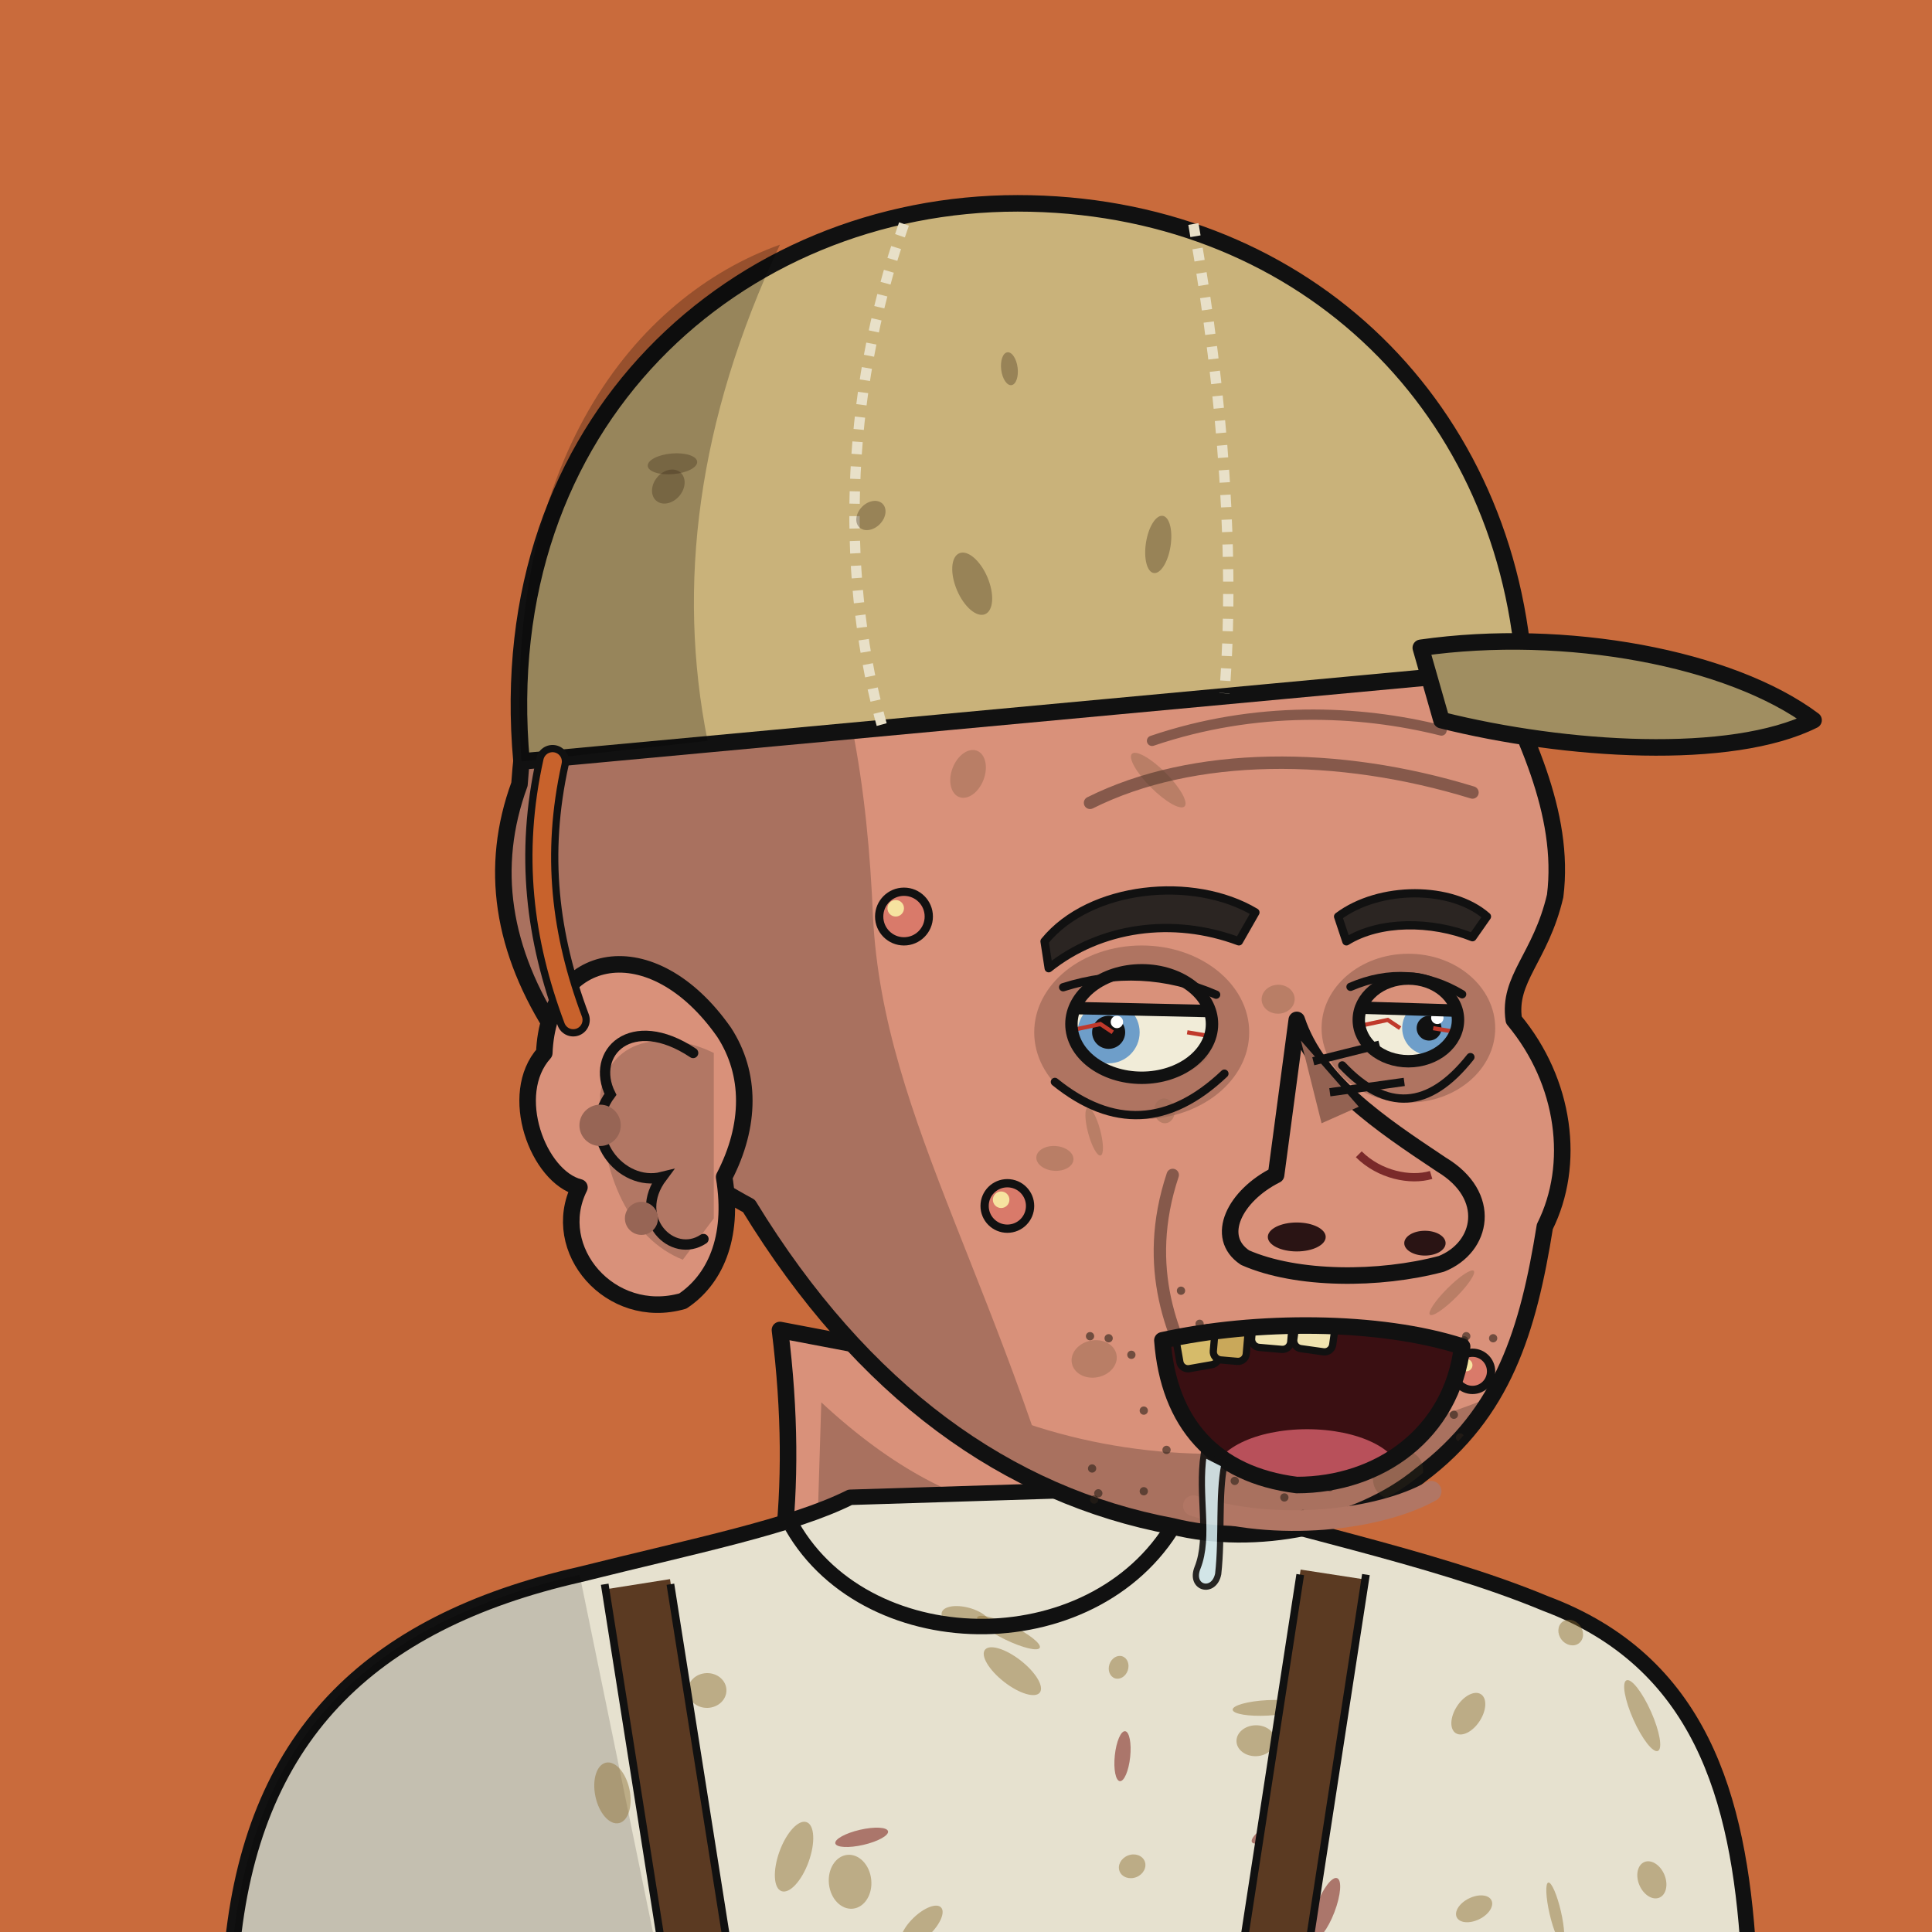
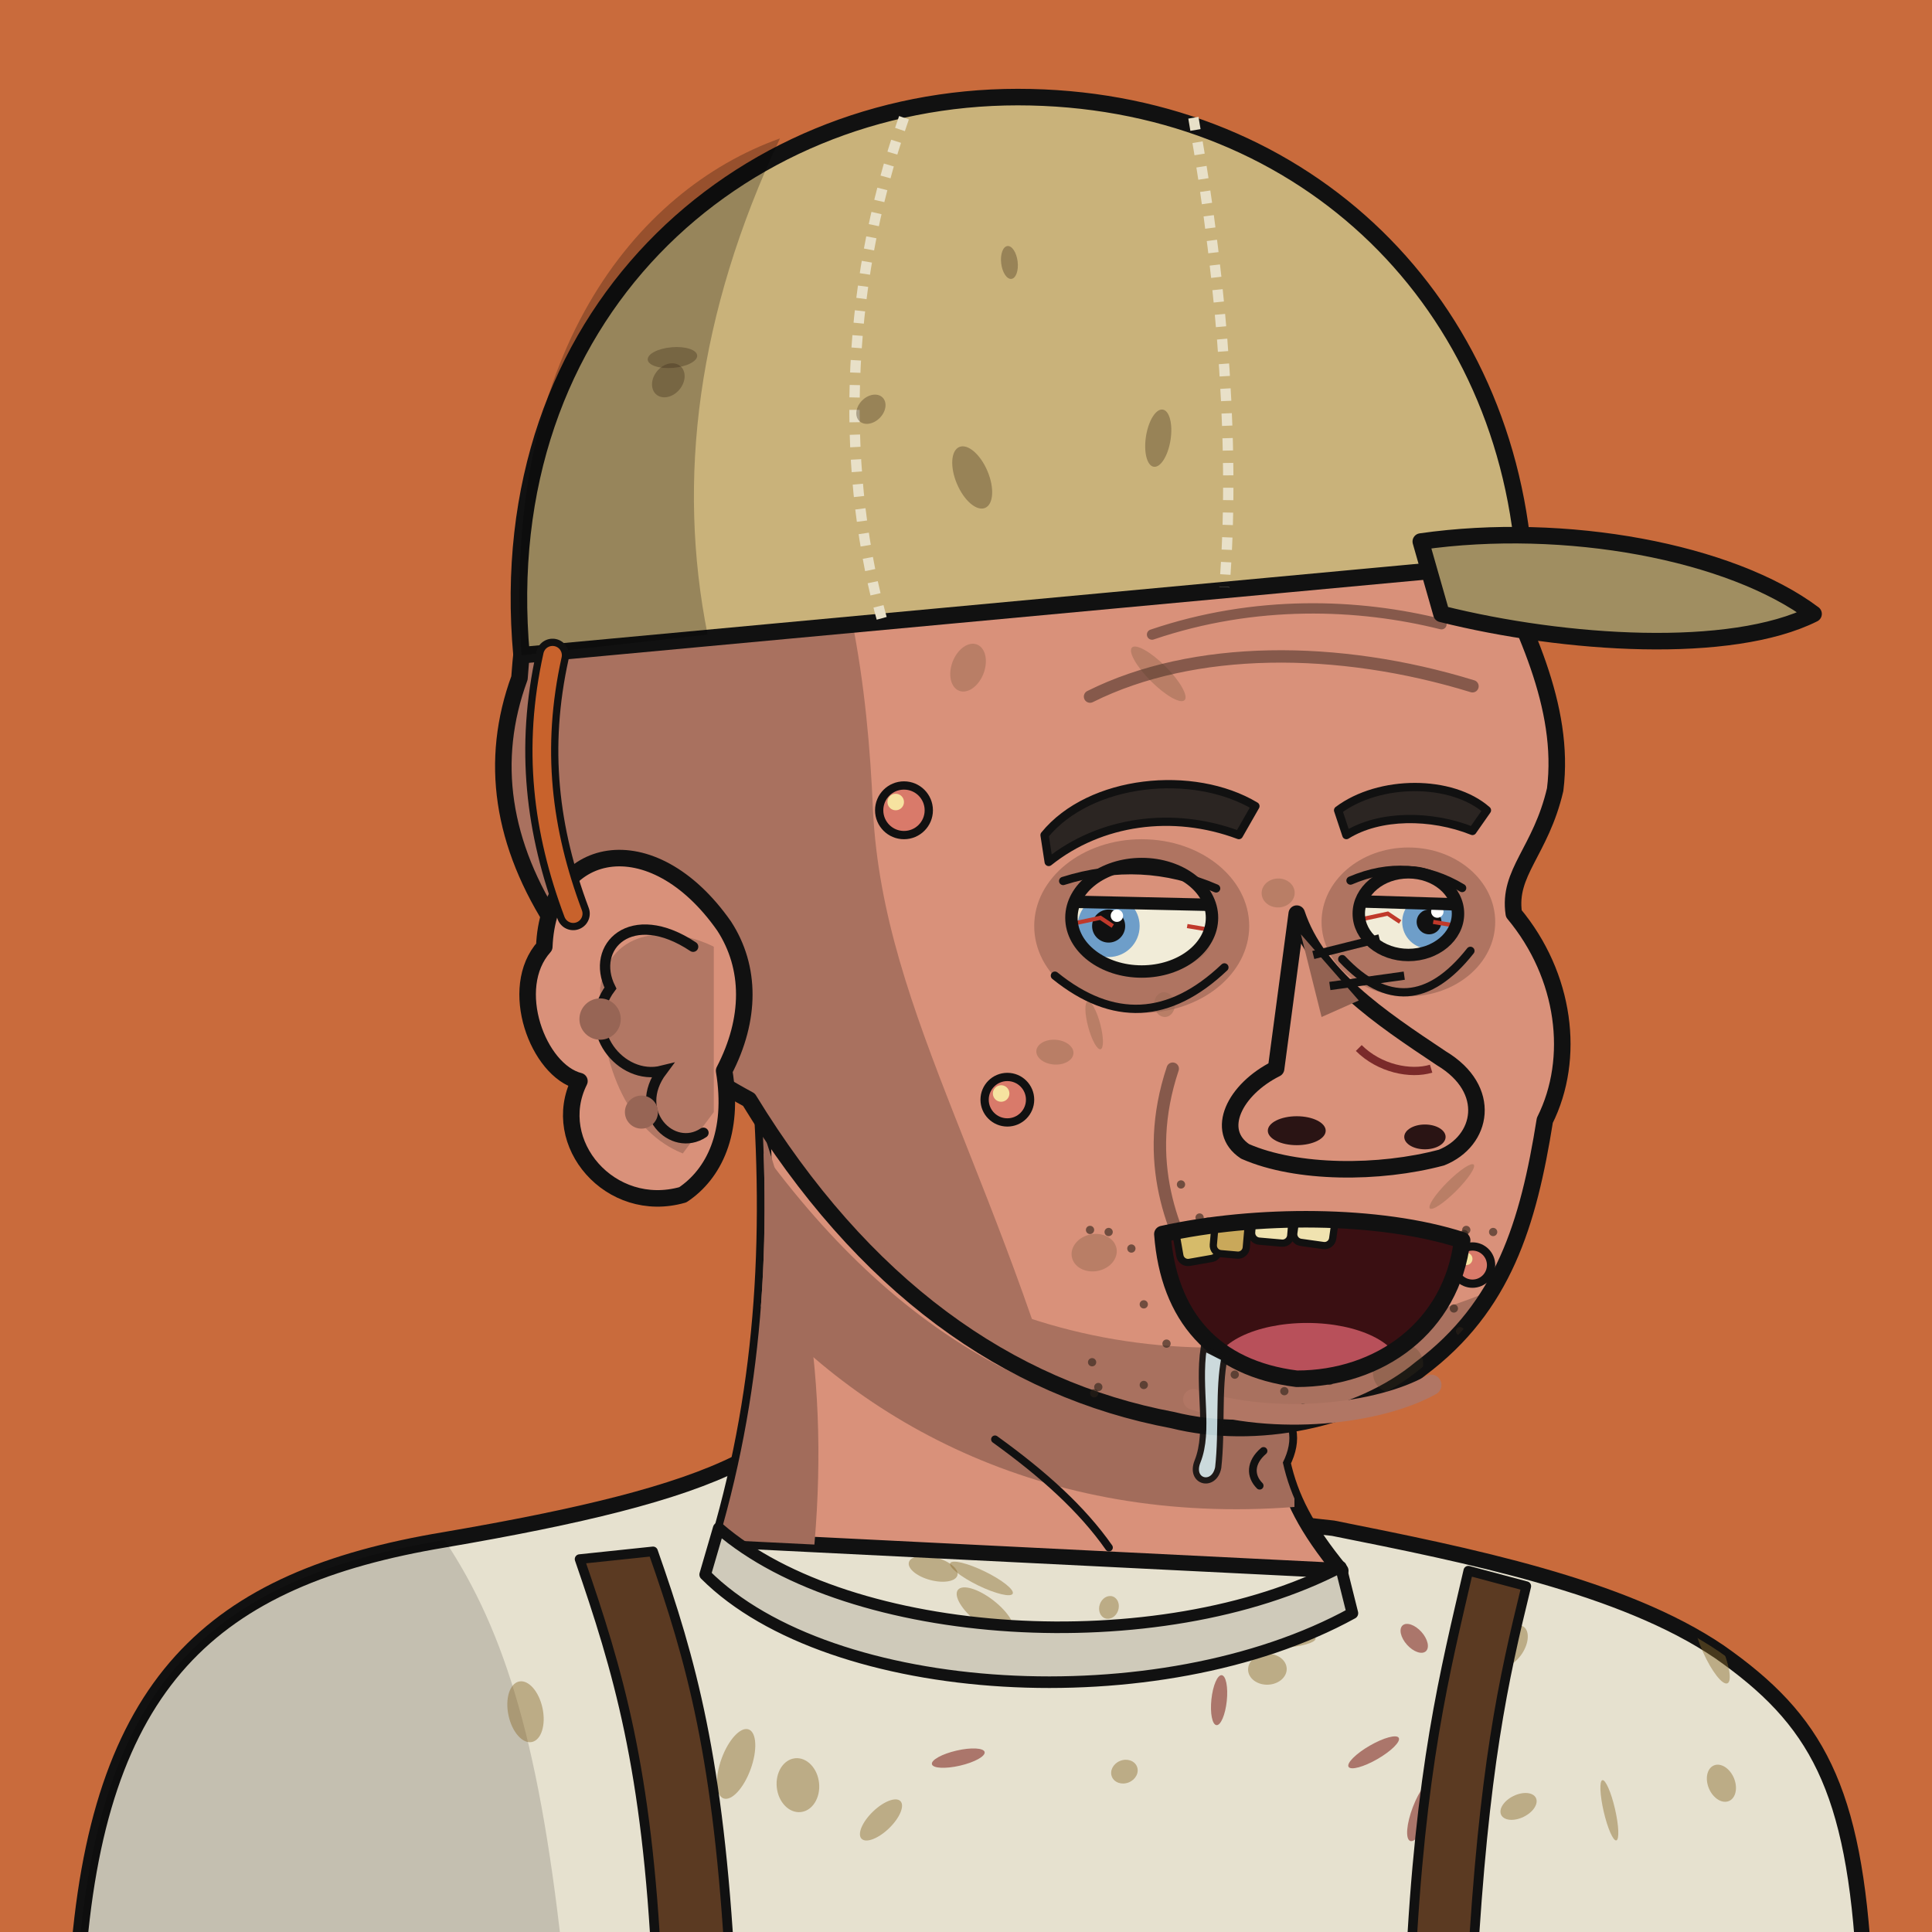
<svg xmlns="http://www.w3.org/2000/svg" viewBox="0 0 1000 1000" width="1000" height="1000">
  <rect width="1000" height="1000" fill="#c96b3c" />
-   <g transform="translate(-35 25) scale(1.07)">
-     <path d="M 410 620 C 420 700 410 760 390 815 L 625 815 C 610 760 610 720 620 660 Z" fill="#d9917a" stroke="#111111" stroke-width="8" stroke-linejoin="round" />
-     <path d="M 430 655 C 500 720 560 720 607 690 L 604 740 C 560 760 480 755 428 720 Z" fill="#a9715f" />
-     <path d="M 470 760 C 500 775 540 776 570 765" fill="none" stroke="#111111" stroke-width="4" stroke-linecap="round" />
-   </g>
-   <clipPath id="torso">
-     <path d="M 120 1010 C 130 900 190 840 300 815 C 360 800 410 790 440 775 L 600 770 C 660 790 740 805 800 830 C 880 860 900 930 905 1010 Z" />
-   </clipPath>
-   <path d="M 120 1010 C 130 900 190 840 300 815 C 360 800 410 790 440 775 L 600 770 C 660 790 740 805 800 830 C 880 860 900 930 905 1010 Z" fill="#e6e1cf" stroke="#111111" stroke-width="8" stroke-linejoin="round" />
-   <g clip-path="url(#torso)">
-     <path d="M 120 1010 C 130 900 190 840 300 815 L 340 1010 Z" fill="#000" opacity="0.15" />
-     <ellipse cx="440" cy="974" rx="14" ry="11" transform="rotate(84 440 974)" fill="#8a6a2c" opacity="0.45" />
-     <ellipse cx="366" cy="875" rx="10" ry="9" transform="rotate(178 366 875)" fill="#8a6a2c" opacity="0.45" />
-     <ellipse cx="411" cy="961" rx="19" ry="8" transform="rotate(110 411 961)" fill="#8a6a2c" opacity="0.45" />
-     <ellipse cx="579" cy="863" rx="6" ry="5" transform="rotate(109 579 863)" fill="#8a6a2c" opacity="0.45" />
-     <ellipse cx="805" cy="990" rx="16" ry="3" transform="rotate(77 805 990)" fill="#8a6a2c" opacity="0.45" />
-     <ellipse cx="763" cy="988" rx="6" ry="10" transform="rotate(64 763 988)" fill="#8a6a2c" opacity="0.45" />
-     <ellipse cx="813" cy="845" rx="7" ry="6" transform="rotate(52 813 845)" fill="#8a6a2c" opacity="0.45" />
-     <ellipse cx="500" cy="838" rx="13" ry="6" transform="rotate(15 500 838)" fill="#8a6a2c" opacity="0.45" />
-     <ellipse cx="586" cy="966" rx="7" ry="6" transform="rotate(158 586 966)" fill="#8a6a2c" opacity="0.45" />
-     <ellipse cx="850" cy="888" rx="20" ry="5" transform="rotate(66 850 888)" fill="#8a6a2c" opacity="0.45" />
-     <ellipse cx="317" cy="928" rx="16" ry="9" transform="rotate(78 317 928)" fill="#8a6a2c" opacity="0.45" />
-     <ellipse cx="855" cy="973" rx="7" ry="10" transform="rotate(157 855 973)" fill="#8a6a2c" opacity="0.45" />
-     <ellipse cx="522" cy="845" rx="18" ry="4" transform="rotate(26 522 845)" fill="#8a6a2c" opacity="0.45" />
-     <ellipse cx="524" cy="865" rx="18" ry="7" transform="rotate(38 524 865)" fill="#8a6a2c" opacity="0.45" />
-     <ellipse cx="650" cy="901" rx="8" ry="10" transform="rotate(88 650 901)" fill="#8a6a2c" opacity="0.45" />
-     <ellipse cx="656" cy="884" rx="18" ry="4" transform="rotate(177 656 884)" fill="#8a6a2c" opacity="0.45" />
-     <ellipse cx="760" cy="887" rx="12" ry="7" transform="rotate(123 760 887)" fill="#8a6a2c" opacity="0.45" />
-     <ellipse cx="477" cy="997" rx="14" ry="6" transform="rotate(136 477 997)" fill="#8a6a2c" opacity="0.45" />
-     <ellipse cx="682" cy="864" rx="5" ry="9" transform="rotate(138 682 864)" fill="#7a1f1a" opacity="0.55" />
-     <ellipse cx="661" cy="946" rx="15" ry="4" transform="rotate(150 661 946)" fill="#7a1f1a" opacity="0.55" />
-     <ellipse cx="686" cy="988" rx="17" ry="5" transform="rotate(111 686 988)" fill="#7a1f1a" opacity="0.55" />
-     <ellipse cx="446" cy="951" rx="14" ry="4" transform="rotate(167 446 951)" fill="#7a1f1a" opacity="0.55" />
-     <ellipse cx="581" cy="909" rx="13" ry="4" transform="rotate(96 581 909)" fill="#7a1f1a" opacity="0.55" />
-   </g>
-   <path d="M 410 790 C 450 860 570 860 610 785" fill="none" stroke="#111111" stroke-width="8" />
-   <path d="M 330 820 L 360 1010 M 690 815 L 660 1010" stroke="#5b3a22" stroke-width="34" />
-   <path d="M 330 820 L 360 1010 M 690 815 L 660 1010" stroke="#111111" stroke-width="4" fill="none" transform="translate(-17 0)" />
-   <path d="M 330 820 L 360 1010 M 690 815 L 660 1010" stroke="#111111" stroke-width="4" fill="none" transform="translate(17 0)" />
-   <g transform="translate(-35 25) scale(1.07)">
-     <clipPath id="headclip">
-       <path d="M 395 560 Q 334 527 302 477 Q 262 416 284 356 Q 288 295 319 250 Q 344 196 393 171 Q 440 125 500 128 Q 563 96 620 115 Q 682 119 719 172 Q 754 214 750 290 C 770 330 790 370 785 410 C 778 440 762 450 765 470 C 790 500 795 540 780 570 C 772 620 760 660 720 690 C 690 715 640 725 600 715 C 520 700 450 650 395 560 Z" />
+   <g transform="translate(0 -55)">
+     <g transform="translate(-35 25) scale(1.07)" />
+     <clipPath id="torso">
+       <path d="M 40 1075 C 50 925 110 872 230 852 C 300 840 350 828 382 812 L 690 846 C 760 860 840 876 890 910 C 940 945 960 980 965 1075 Z" />
    </clipPath>
-     <path d="M 395 560 Q 334 527 302 477 Q 262 416 284 356 Q 288 295 319 250 Q 344 196 393 171 Q 440 125 500 128 Q 563 96 620 115 Q 682 119 719 172 Q 754 214 750 290 C 770 330 790 370 785 410 C 778 440 762 450 765 470 C 790 500 795 540 780 570 C 772 620 760 660 720 690 C 690 715 640 725 600 715 C 520 700 450 650 395 560 Z" fill="#d9917a" />
-     <g clip-path="url(#headclip)">
-       <path d="M 250 100 C 420 160 450 300 455 420 C 460 520 520 600 560 760 L 250 760 Z" fill="#a9715f" />
-       <path d="M 420 600 C 520 690 640 700 760 650 L 760 760 L 400 760 Z" fill="#a9715f" />
-       <path d="M 560 190 C 640 200 700 250 715 300 C 660 270 600 245 545 240 Z" fill="#e2ac9b" opacity="0.8" />
-       <path d="M 603 212 A 38 28 0 0 0 679 212 A 42 36 0 0 1 603 212 Z" fill="#86594b" opacity="0.85" />
-       <path d="M 603 212 A 38 28 0 0 0 664 234" fill="none" stroke="#111111" stroke-width="4" stroke-linecap="round" opacity="0.8" />
-       <ellipse cx="651" cy="195" rx="13" ry="7" transform="rotate(-20 641 212)" fill="#e2ac9b" opacity="0.9" />
-       <path d="M 492 239 A 39 29 0 0 0 571 239 A 43 37 0 0 1 492 239 Z" fill="#86594b" opacity="0.85" />
-       <path d="M 492 239 A 39 29 0 0 0 555 263" fill="none" stroke="#111111" stroke-width="4" stroke-linecap="round" opacity="0.8" />
-       <ellipse cx="541" cy="222" rx="14" ry="7" transform="rotate(-20 531 239)" fill="#e2ac9b" opacity="0.9" />
-       <path d="M 544 284 A 41 30 0 0 0 625 284 A 45 39 0 0 1 544 284 Z" fill="#86594b" opacity="0.85" />
-       <path d="M 544 284 A 41 30 0 0 0 608 308" fill="none" stroke="#111111" stroke-width="4" stroke-linecap="round" opacity="0.8" />
-       <ellipse cx="594" cy="265" rx="14" ry="7" transform="rotate(-20 584 284)" fill="#e2ac9b" opacity="0.9" />
-       <path d="M 465 229 A 43 32 0 0 0 550 229 A 47 41 0 0 1 465 229 Z" fill="#86594b" opacity="0.85" />
-       <path d="M 465 229 A 43 32 0 0 0 533 255" fill="none" stroke="#111111" stroke-width="4" stroke-linecap="round" opacity="0.8" />
-       <ellipse cx="518" cy="210" rx="15" ry="8" transform="rotate(-20 507 229)" fill="#e2ac9b" opacity="0.9" />
-       <path d="M 387 221 A 49 37 0 0 0 485 221 A 54 47 0 0 1 387 221 Z" fill="#86594b" opacity="0.85" />
-       <path d="M 387 221 A 49 37 0 0 0 465 251" fill="none" stroke="#111111" stroke-width="4" stroke-linecap="round" opacity="0.8" />
-       <ellipse cx="448" cy="199" rx="17" ry="9" transform="rotate(-20 436 221)" fill="#e2ac9b" opacity="0.9" />
-       <path d="M 556 206 A 41 30 0 0 0 638 206 A 45 39 0 0 1 556 206 Z" fill="#86594b" opacity="0.85" />
-       <path d="M 556 206 A 41 30 0 0 0 621 231" fill="none" stroke="#111111" stroke-width="4" stroke-linecap="round" opacity="0.8" />
-       <ellipse cx="607" cy="188" rx="14" ry="7" transform="rotate(-20 597 206)" fill="#e2ac9b" opacity="0.9" />
-       <path d="M 560 365 C 610 340 680 340 745 360" fill="none" stroke="#86594b" stroke-width="6" stroke-linecap="round" />
-       <path d="M 590 335 C 640 318 690 320 730 330" fill="none" stroke="#86594b" stroke-width="5" stroke-linecap="round" />
-       <path d="M 600 545 C 585 590 600 625 615 650" fill="none" stroke="#86594b" stroke-width="6" stroke-linecap="round" />
+     <path d="M 40 1075 C 50 925 110 872 230 852 C 300 840 350 828 382 812 L 690 846 C 760 860 840 876 890 910 C 940 945 960 980 965 1075 Z" fill="#e6e1cf" stroke="#111111" stroke-width="8" stroke-linejoin="round" />
+     <g clip-path="url(#torso)">
+       <path d="M 40 1075 C 50 925 110 872 230 852 C 262 900 280 960 292 1075 Z" fill="#000" opacity="0.15" />
+       <ellipse cx="413" cy="979" rx="14" ry="11" transform="rotate(84 413 979)" fill="#8a6a2c" opacity="0.45" />
+       <ellipse cx="328" cy="897" rx="10" ry="9" transform="rotate(178 328 897)" fill="#8a6a2c" opacity="0.45" />
+       <ellipse cx="381" cy="968" rx="19" ry="8" transform="rotate(110 381 968)" fill="#8a6a2c" opacity="0.45" />
+       <ellipse cx="574" cy="887" rx="6" ry="5" transform="rotate(109 574 887)" fill="#8a6a2c" opacity="0.45" />
+       <ellipse cx="833" cy="992" rx="16" ry="3" transform="rotate(77 833 992)" fill="#8a6a2c" opacity="0.45" />
+       <ellipse cx="786" cy="990" rx="6" ry="10" transform="rotate(64 786 990)" fill="#8a6a2c" opacity="0.45" />
+       <ellipse cx="842" cy="873" rx="7" ry="6" transform="rotate(52 842 873)" fill="#8a6a2c" opacity="0.45" />
+       <ellipse cx="483" cy="867" rx="13" ry="6" transform="rotate(15 483 867)" fill="#8a6a2c" opacity="0.45" />
+       <ellipse cx="582" cy="972" rx="7" ry="6" transform="rotate(158 582 972)" fill="#8a6a2c" opacity="0.45" />
+       <ellipse cx="886" cy="908" rx="20" ry="5" transform="rotate(66 886 908)" fill="#8a6a2c" opacity="0.45" />
+       <ellipse cx="272" cy="941" rx="16" ry="9" transform="rotate(78 272 941)" fill="#8a6a2c" opacity="0.45" />
+       <ellipse cx="891" cy="978" rx="7" ry="10" transform="rotate(157 891 978)" fill="#8a6a2c" opacity="0.45" />
+       <ellipse cx="508" cy="872" rx="18" ry="4" transform="rotate(26 508 872)" fill="#8a6a2c" opacity="0.45" />
+       <ellipse cx="510" cy="889" rx="18" ry="7" transform="rotate(38 510 889)" fill="#8a6a2c" opacity="0.45" />
+       <ellipse cx="656" cy="919" rx="8" ry="10" transform="rotate(88 656 919)" fill="#8a6a2c" opacity="0.45" />
+       <ellipse cx="663" cy="904" rx="18" ry="4" transform="rotate(177 663 904)" fill="#8a6a2c" opacity="0.45" />
+       <ellipse cx="782" cy="907" rx="12" ry="7" transform="rotate(123 782 907)" fill="#8a6a2c" opacity="0.45" />
+       <ellipse cx="456" cy="997" rx="14" ry="6" transform="rotate(136 456 997)" fill="#8a6a2c" opacity="0.45" />
+       <ellipse cx="732" cy="903" rx="5" ry="9" transform="rotate(138 732 903)" fill="#7a1f1a" opacity="0.55" />
+       <ellipse cx="711" cy="962" rx="15" ry="4" transform="rotate(150 711 962)" fill="#7a1f1a" opacity="0.55" />
+       <ellipse cx="736" cy="992" rx="17" ry="5" transform="rotate(111 736 992)" fill="#7a1f1a" opacity="0.55" />
+       <ellipse cx="496" cy="965" rx="14" ry="4" transform="rotate(167 496 965)" fill="#7a1f1a" opacity="0.55" />
+       <ellipse cx="631" cy="935" rx="13" ry="4" transform="rotate(96 631 935)" fill="#7a1f1a" opacity="0.55" />
    </g>
-     <path d="M 395 560 Q 334 527 302 477 Q 262 416 284 356 Q 288 295 319 250 Q 344 196 393 171 Q 440 125 500 128 Q 563 96 620 115 Q 682 119 719 172 Q 754 214 750 290 C 770 330 790 370 785 410 C 778 440 762 450 765 470 C 790 500 795 540 780 570 C 772 620 760 660 720 690 C 690 715 640 725 600 715 C 520 700 450 650 395 560 Z" fill="none" stroke="#111111" stroke-width="8" stroke-linejoin="round" />
-     <g clip-path="url(#headclip)">
-       <ellipse cx="562" cy="524" rx="12" ry="3" transform="rotate(75 562 524)" fill="#4a3a22" opacity="0.22" />
-       <ellipse cx="596" cy="514" rx="6" ry="5" transform="rotate(84 596 514)" fill="#4a3a22" opacity="0.22" />
-       <ellipse cx="604" cy="490" rx="15" ry="6" transform="rotate(157 604 490)" fill="#4a3a22" opacity="0.22" />
-       <ellipse cx="542" cy="236" rx="18" ry="10" transform="rotate(81 542 236)" fill="#4a3a22" opacity="0.22" />
-       <ellipse cx="553" cy="290" rx="14" ry="9" transform="rotate(122 553 290)" fill="#4a3a22" opacity="0.22" />
-       <ellipse cx="425" cy="249" rx="6" ry="7" transform="rotate(116 425 249)" fill="#4a3a22" opacity="0.22" />
-       <ellipse cx="709" cy="690" rx="13" ry="11" transform="rotate(138 709 690)" fill="#4a3a22" opacity="0.22" />
-       <ellipse cx="526" cy="206" rx="14" ry="10" transform="rotate(67 526 206)" fill="#4a3a22" opacity="0.22" />
-       <ellipse cx="358" cy="668" rx="7" ry="7" transform="rotate(130 358 668)" fill="#4a3a22" opacity="0.22" />
-       <ellipse cx="355" cy="235" rx="11" ry="10" transform="rotate(162 355 235)" fill="#4a3a22" opacity="0.22" />
-       <ellipse cx="543" cy="537" rx="6" ry="9" transform="rotate(94 543 537)" fill="#4a3a22" opacity="0.22" />
-       <ellipse cx="735" cy="602" rx="15" ry="3" transform="rotate(135 735 602)" fill="#4a3a22" opacity="0.22" />
-       <ellipse cx="501" cy="351" rx="12" ry="8" transform="rotate(111 501 351)" fill="#4a3a22" opacity="0.22" />
-       <ellipse cx="593" cy="354" rx="18" ry="5" transform="rotate(45 593 354)" fill="#4a3a22" opacity="0.22" />
-       <ellipse cx="562" cy="634" rx="11" ry="9" transform="rotate(169 562 634)" fill="#4a3a22" opacity="0.22" />
-       <ellipse cx="651" cy="460" rx="8" ry="7" transform="rotate(178 651 460)" fill="#4a3a22" opacity="0.22" />
-       <circle cx="676" cy="696" r="2" fill="#2a2018" opacity="0.6" />
-       <circle cx="562" cy="702" r="2" fill="#2a2018" opacity="0.6" />
-       <circle cx="728" cy="698" r="2" fill="#2a2018" opacity="0.6" />
-       <circle cx="617" cy="619" r="2" fill="#2a2018" opacity="0.6" />
-       <circle cx="586" cy="698" r="2" fill="#2a2018" opacity="0.6" />
-       <circle cx="645" cy="663" r="2" fill="#2a2018" opacity="0.6" />
-       <circle cx="613" cy="617" r="2" fill="#2a2018" opacity="0.6" />
-       <circle cx="614" cy="641" r="2" fill="#2a2018" opacity="0.6" />
-       <circle cx="778" cy="655" r="2" fill="#2a2018" opacity="0.6" />
-       <circle cx="670" cy="662" r="2" fill="#2a2018" opacity="0.6" />
-       <circle cx="623" cy="666" r="2" fill="#2a2018" opacity="0.6" />
-       <circle cx="586" cy="659" r="2" fill="#2a2018" opacity="0.6" />
-       <circle cx="662" cy="666" r="2" fill="#2a2018" opacity="0.6" />
-       <circle cx="761" cy="676" r="2" fill="#2a2018" opacity="0.6" />
-       <circle cx="569" cy="624" r="2" fill="#2a2018" opacity="0.6" />
-       <circle cx="668" cy="695" r="2" fill="#2a2018" opacity="0.6" />
-       <circle cx="778" cy="701" r="2" fill="#2a2018" opacity="0.6" />
-       <circle cx="597" cy="678" r="2" fill="#2a2018" opacity="0.6" />
-       <circle cx="641" cy="631" r="2" fill="#2a2018" opacity="0.6" />
-       <circle cx="630" cy="646" r="2" fill="#2a2018" opacity="0.6" />
-       <circle cx="755" cy="624" r="2" fill="#2a2018" opacity="0.6" />
-       <circle cx="564" cy="699" r="2" fill="#2a2018" opacity="0.6" />
-       <circle cx="736" cy="648" r="2" fill="#2a2018" opacity="0.6" />
-       <circle cx="604" cy="601" r="2" fill="#2a2018" opacity="0.6" />
-       <circle cx="730" cy="637" r="2" fill="#2a2018" opacity="0.6" />
-       <circle cx="705" cy="671" r="2" fill="#2a2018" opacity="0.6" />
-       <circle cx="739" cy="672" r="2" fill="#2a2018" opacity="0.6" />
-       <circle cx="561" cy="687" r="2" fill="#2a2018" opacity="0.6" />
-       <circle cx="654" cy="701" r="2" fill="#2a2018" opacity="0.6" />
-       <circle cx="736" cy="661" r="2" fill="#2a2018" opacity="0.6" />
-       <circle cx="741" cy="625" r="2" fill="#2a2018" opacity="0.6" />
-       <circle cx="663" cy="709" r="2" fill="#2a2018" opacity="0.6" />
-       <circle cx="580" cy="632" r="2" fill="#2a2018" opacity="0.6" />
-       <circle cx="657" cy="617" r="2" fill="#2a2018" opacity="0.6" />
-       <circle cx="646" cy="659" r="2" fill="#2a2018" opacity="0.6" />
-       <circle cx="711" cy="624" r="2" fill="#2a2018" opacity="0.6" />
-       <circle cx="742" cy="623" r="2" fill="#2a2018" opacity="0.6" />
-       <circle cx="560" cy="623" r="2" fill="#2a2018" opacity="0.6" />
-       <circle cx="685" cy="657" r="2" fill="#2a2018" opacity="0.6" />
-       <circle cx="630" cy="693" r="2" fill="#2a2018" opacity="0.6" />
-       <circle cx="575" cy="300" r="14" fill="#d97a6a" stroke="#111" stroke-width="4" />
-       <circle cx="571" cy="296" r="5" fill="#f6e3a0" />
-       <circle cx="520" cy="560" r="11" fill="#d97a6a" stroke="#111" stroke-width="4" />
-       <circle cx="517" cy="557" r="4" fill="#f6e3a0" />
-       <circle cx="745" cy="640" r="9" fill="#d97a6a" stroke="#111" stroke-width="4" />
-       <circle cx="742" cy="637" r="3" fill="#f6e3a0" />
-       <circle cx="470" cy="420" r="12" fill="#d97a6a" stroke="#111" stroke-width="4" />
-       <circle cx="466" cy="416" r="4" fill="#f6e3a0" />
+     <path d="M 392 600 C 400 690 396 770 372 852 L 694 868 C 676 846 668 830 664 812 C 670 800 668 790 658 782 C 655 760 656 740 660 720 Z" fill="#d9917a" stroke="#111111" stroke-width="8" stroke-linejoin="round" />
+     <clipPath id="neckclip">
+       <path d="M 392 600 C 400 690 396 770 372 852 L 694 868 C 676 846 668 830 664 812 C 670 800 668 790 658 782 C 655 760 656 740 660 720 Z" />
+     </clipPath>
+     <g clip-path="url(#neckclip)">
+       <path d="M 380 630 C 450 735 540 800 670 795 L 670 835 C 540 845 440 790 380 715 Z" fill="#a26c5b" />
+       <path d="M 380 600 C 420 700 430 780 420 870 L 360 870 L 360 600 Z" fill="#a26c5b" />
    </g>
-     <g transform="translate(-22 6)">
-       <path d="M 405 470 C 370 420 320 430 318 480 C 300 500 315 540 335 545 C 320 575 350 610 385 600 C 400 590 410 570 405 540 C 418 515 418 490 405 470 Z" fill="#d9917a" stroke="#111111" stroke-width="8" stroke-linejoin="round" />
-       <path d="M 400 480 C 380 470 350 470 345 500 C 345 540 360 570 385 580 L 400 560 Z" fill="#976555" opacity="0.6" />
-       <path d="M 390 480 C 360 460 340 480 350 500 C 335 520 355 545 375 540 C 360 560 380 580 395 570" fill="none" stroke="#111111" stroke-width="5" stroke-linecap="round" />
-       <circle cx="345" cy="515" r="10" fill="#976555" />
-       <circle cx="365" cy="560" r="8" fill="#976555" />
+     <path d="M 515 800 C 540 818 560 836 574 856" fill="none" stroke="#111111" stroke-width="4" stroke-linecap="round" />
+     <path d="M 654 806 C 647 812 647 819 652 824" fill="none" stroke="#111111" stroke-width="4" stroke-linecap="round" />
+     <path d="M 372 846 C 440 905 600 915 694 866 L 700 890 C 600 945 430 935 365 870 Z" fill="#cfcaba" stroke="#111111" stroke-width="6" stroke-linejoin="round" />
+     <path d="M 300 862 C 320 920 335 970 340 1075 L 378 1075 C 372 965 358 915 338 858 Z" fill="#5b3a22" stroke="#111111" stroke-width="5" stroke-linejoin="round" />
+     <path d="M 760 868 C 748 920 735 970 730 1075 L 762 1075 C 768 970 778 925 790 876 Z" fill="#5b3a22" stroke="#111111" stroke-width="5" stroke-linejoin="round" />
+     <g transform="translate(-35 25) scale(1.07)">
+       <clipPath id="headclip">
+         <path d="M 395 560 Q 334 527 302 477 Q 262 416 284 356 Q 288 295 319 250 Q 344 196 393 171 Q 440 125 500 128 Q 563 96 620 115 Q 682 119 719 172 Q 754 214 750 290 C 770 330 790 370 785 410 C 778 440 762 450 765 470 C 790 500 795 540 780 570 C 772 620 760 660 720 690 C 690 715 640 725 600 715 C 520 700 450 650 395 560 Z" />
+       </clipPath>
+       <path d="M 395 560 Q 334 527 302 477 Q 262 416 284 356 Q 288 295 319 250 Q 344 196 393 171 Q 440 125 500 128 Q 563 96 620 115 Q 682 119 719 172 Q 754 214 750 290 C 770 330 790 370 785 410 C 778 440 762 450 765 470 C 790 500 795 540 780 570 C 772 620 760 660 720 690 C 690 715 640 725 600 715 C 520 700 450 650 395 560 Z" fill="#d9917a" />
+       <g clip-path="url(#headclip)">
+         <path d="M 250 100 C 420 160 450 300 455 420 C 460 520 520 600 560 760 L 250 760 Z" fill="#a9715f" />
+         <path d="M 420 600 C 520 690 640 700 760 650 L 760 760 L 400 760 Z" fill="#a9715f" />
+         <path d="M 560 190 C 640 200 700 250 715 300 C 660 270 600 245 545 240 Z" fill="#e2ac9b" opacity="0.8" />
+         <path d="M 603 212 A 38 28 0 0 0 679 212 A 42 36 0 0 1 603 212 Z" fill="#86594b" opacity="0.85" />
+         <path d="M 603 212 A 38 28 0 0 0 664 234" fill="none" stroke="#111111" stroke-width="4" stroke-linecap="round" opacity="0.8" />
+         <ellipse cx="651" cy="195" rx="13" ry="7" transform="rotate(-20 641 212)" fill="#e2ac9b" opacity="0.9" />
+         <path d="M 492 239 A 39 29 0 0 0 571 239 A 43 37 0 0 1 492 239 Z" fill="#86594b" opacity="0.85" />
+         <path d="M 492 239 A 39 29 0 0 0 555 263" fill="none" stroke="#111111" stroke-width="4" stroke-linecap="round" opacity="0.8" />
+         <ellipse cx="541" cy="222" rx="14" ry="7" transform="rotate(-20 531 239)" fill="#e2ac9b" opacity="0.9" />
+         <path d="M 544 284 A 41 30 0 0 0 625 284 A 45 39 0 0 1 544 284 Z" fill="#86594b" opacity="0.85" />
+         <path d="M 544 284 A 41 30 0 0 0 608 308" fill="none" stroke="#111111" stroke-width="4" stroke-linecap="round" opacity="0.8" />
+         <ellipse cx="594" cy="265" rx="14" ry="7" transform="rotate(-20 584 284)" fill="#e2ac9b" opacity="0.9" />
+         <path d="M 465 229 A 43 32 0 0 0 550 229 A 47 41 0 0 1 465 229 Z" fill="#86594b" opacity="0.85" />
+         <path d="M 465 229 A 43 32 0 0 0 533 255" fill="none" stroke="#111111" stroke-width="4" stroke-linecap="round" opacity="0.8" />
+         <ellipse cx="518" cy="210" rx="15" ry="8" transform="rotate(-20 507 229)" fill="#e2ac9b" opacity="0.9" />
+         <path d="M 387 221 A 49 37 0 0 0 485 221 A 54 47 0 0 1 387 221 Z" fill="#86594b" opacity="0.85" />
+         <path d="M 387 221 A 49 37 0 0 0 465 251" fill="none" stroke="#111111" stroke-width="4" stroke-linecap="round" opacity="0.8" />
+         <ellipse cx="448" cy="199" rx="17" ry="9" transform="rotate(-20 436 221)" fill="#e2ac9b" opacity="0.9" />
+         <path d="M 556 206 A 41 30 0 0 0 638 206 A 45 39 0 0 1 556 206 Z" fill="#86594b" opacity="0.85" />
+         <path d="M 556 206 A 41 30 0 0 0 621 231" fill="none" stroke="#111111" stroke-width="4" stroke-linecap="round" opacity="0.8" />
+         <ellipse cx="607" cy="188" rx="14" ry="7" transform="rotate(-20 597 206)" fill="#e2ac9b" opacity="0.9" />
+         <path d="M 560 365 C 610 340 680 340 745 360" fill="none" stroke="#86594b" stroke-width="6" stroke-linecap="round" />
+         <path d="M 590 335 C 640 318 690 320 730 330" fill="none" stroke="#86594b" stroke-width="5" stroke-linecap="round" />
+         <path d="M 600 545 C 585 590 600 625 615 650" fill="none" stroke="#86594b" stroke-width="6" stroke-linecap="round" />
+       </g>
+       <path d="M 395 560 Q 334 527 302 477 Q 262 416 284 356 Q 288 295 319 250 Q 344 196 393 171 Q 440 125 500 128 Q 563 96 620 115 Q 682 119 719 172 Q 754 214 750 290 C 770 330 790 370 785 410 C 778 440 762 450 765 470 C 790 500 795 540 780 570 C 772 620 760 660 720 690 C 690 715 640 725 600 715 C 520 700 450 650 395 560 Z" fill="none" stroke="#111111" stroke-width="8" stroke-linejoin="round" />
+       <g clip-path="url(#headclip)">
+         <ellipse cx="562" cy="524" rx="12" ry="3" transform="rotate(75 562 524)" fill="#4a3a22" opacity="0.22" />
+         <ellipse cx="596" cy="514" rx="6" ry="5" transform="rotate(84 596 514)" fill="#4a3a22" opacity="0.22" />
+         <ellipse cx="604" cy="490" rx="15" ry="6" transform="rotate(157 604 490)" fill="#4a3a22" opacity="0.22" />
+         <ellipse cx="542" cy="236" rx="18" ry="10" transform="rotate(81 542 236)" fill="#4a3a22" opacity="0.22" />
+         <ellipse cx="553" cy="290" rx="14" ry="9" transform="rotate(122 553 290)" fill="#4a3a22" opacity="0.22" />
+         <ellipse cx="425" cy="249" rx="6" ry="7" transform="rotate(116 425 249)" fill="#4a3a22" opacity="0.22" />
+         <ellipse cx="709" cy="690" rx="13" ry="11" transform="rotate(138 709 690)" fill="#4a3a22" opacity="0.22" />
+         <ellipse cx="526" cy="206" rx="14" ry="10" transform="rotate(67 526 206)" fill="#4a3a22" opacity="0.22" />
+         <ellipse cx="358" cy="668" rx="7" ry="7" transform="rotate(130 358 668)" fill="#4a3a22" opacity="0.22" />
+         <ellipse cx="355" cy="235" rx="11" ry="10" transform="rotate(162 355 235)" fill="#4a3a22" opacity="0.22" />
+         <ellipse cx="543" cy="537" rx="6" ry="9" transform="rotate(94 543 537)" fill="#4a3a22" opacity="0.22" />
+         <ellipse cx="735" cy="602" rx="15" ry="3" transform="rotate(135 735 602)" fill="#4a3a22" opacity="0.22" />
+         <ellipse cx="501" cy="351" rx="12" ry="8" transform="rotate(111 501 351)" fill="#4a3a22" opacity="0.22" />
+         <ellipse cx="593" cy="354" rx="18" ry="5" transform="rotate(45 593 354)" fill="#4a3a22" opacity="0.22" />
+         <ellipse cx="562" cy="634" rx="11" ry="9" transform="rotate(169 562 634)" fill="#4a3a22" opacity="0.22" />
+         <ellipse cx="651" cy="460" rx="8" ry="7" transform="rotate(178 651 460)" fill="#4a3a22" opacity="0.22" />
+         <circle cx="676" cy="696" r="2" fill="#2a2018" opacity="0.6" />
+         <circle cx="562" cy="702" r="2" fill="#2a2018" opacity="0.6" />
+         <circle cx="728" cy="698" r="2" fill="#2a2018" opacity="0.6" />
+         <circle cx="617" cy="619" r="2" fill="#2a2018" opacity="0.6" />
+         <circle cx="586" cy="698" r="2" fill="#2a2018" opacity="0.6" />
+         <circle cx="645" cy="663" r="2" fill="#2a2018" opacity="0.6" />
+         <circle cx="613" cy="617" r="2" fill="#2a2018" opacity="0.6" />
+         <circle cx="614" cy="641" r="2" fill="#2a2018" opacity="0.6" />
+         <circle cx="778" cy="655" r="2" fill="#2a2018" opacity="0.6" />
+         <circle cx="670" cy="662" r="2" fill="#2a2018" opacity="0.6" />
+         <circle cx="623" cy="666" r="2" fill="#2a2018" opacity="0.6" />
+         <circle cx="586" cy="659" r="2" fill="#2a2018" opacity="0.6" />
+         <circle cx="662" cy="666" r="2" fill="#2a2018" opacity="0.6" />
+         <circle cx="761" cy="676" r="2" fill="#2a2018" opacity="0.6" />
+         <circle cx="569" cy="624" r="2" fill="#2a2018" opacity="0.6" />
+         <circle cx="668" cy="695" r="2" fill="#2a2018" opacity="0.6" />
+         <circle cx="778" cy="701" r="2" fill="#2a2018" opacity="0.6" />
+         <circle cx="597" cy="678" r="2" fill="#2a2018" opacity="0.6" />
+         <circle cx="641" cy="631" r="2" fill="#2a2018" opacity="0.6" />
+         <circle cx="630" cy="646" r="2" fill="#2a2018" opacity="0.6" />
+         <circle cx="755" cy="624" r="2" fill="#2a2018" opacity="0.6" />
+         <circle cx="564" cy="699" r="2" fill="#2a2018" opacity="0.6" />
+         <circle cx="736" cy="648" r="2" fill="#2a2018" opacity="0.6" />
+         <circle cx="604" cy="601" r="2" fill="#2a2018" opacity="0.6" />
+         <circle cx="730" cy="637" r="2" fill="#2a2018" opacity="0.6" />
+         <circle cx="705" cy="671" r="2" fill="#2a2018" opacity="0.6" />
+         <circle cx="739" cy="672" r="2" fill="#2a2018" opacity="0.6" />
+         <circle cx="561" cy="687" r="2" fill="#2a2018" opacity="0.6" />
+         <circle cx="654" cy="701" r="2" fill="#2a2018" opacity="0.6" />
+         <circle cx="736" cy="661" r="2" fill="#2a2018" opacity="0.6" />
+         <circle cx="741" cy="625" r="2" fill="#2a2018" opacity="0.6" />
+         <circle cx="663" cy="709" r="2" fill="#2a2018" opacity="0.6" />
+         <circle cx="580" cy="632" r="2" fill="#2a2018" opacity="0.6" />
+         <circle cx="657" cy="617" r="2" fill="#2a2018" opacity="0.6" />
+         <circle cx="646" cy="659" r="2" fill="#2a2018" opacity="0.6" />
+         <circle cx="711" cy="624" r="2" fill="#2a2018" opacity="0.6" />
+         <circle cx="742" cy="623" r="2" fill="#2a2018" opacity="0.6" />
+         <circle cx="560" cy="623" r="2" fill="#2a2018" opacity="0.6" />
+         <circle cx="685" cy="657" r="2" fill="#2a2018" opacity="0.6" />
+         <circle cx="630" cy="693" r="2" fill="#2a2018" opacity="0.6" />
+         <circle cx="575" cy="300" r="14" fill="#d97a6a" stroke="#111" stroke-width="4" />
+         <circle cx="571" cy="296" r="5" fill="#f6e3a0" />
+         <circle cx="520" cy="560" r="11" fill="#d97a6a" stroke="#111" stroke-width="4" />
+         <circle cx="517" cy="557" r="4" fill="#f6e3a0" />
+         <circle cx="745" cy="640" r="9" fill="#d97a6a" stroke="#111" stroke-width="4" />
+         <circle cx="742" cy="637" r="3" fill="#f6e3a0" />
+         <circle cx="470" cy="420" r="12" fill="#d97a6a" stroke="#111" stroke-width="4" />
+         <circle cx="466" cy="416" r="4" fill="#f6e3a0" />
+       </g>
+       <g transform="translate(-22 6)">
+         <path d="M 405 470 C 370 420 320 430 318 480 C 300 500 315 540 335 545 C 320 575 350 610 385 600 C 400 590 410 570 405 540 C 418 515 418 490 405 470 Z" fill="#d9917a" stroke="#111111" stroke-width="8" stroke-linejoin="round" />
+         <path d="M 400 480 C 380 470 350 470 345 500 C 345 540 360 570 385 580 L 400 560 Z" fill="#976555" opacity="0.6" />
+         <path d="M 390 480 C 360 460 340 480 350 500 C 335 520 355 545 375 540 C 360 560 380 580 395 570" fill="none" stroke="#111111" stroke-width="5" stroke-linecap="round" />
+         <circle cx="345" cy="515" r="10" fill="#976555" />
+         <circle cx="365" cy="560" r="8" fill="#976555" />
+       </g>
+       <ellipse cx="585" cy="476" rx="52" ry="42" fill="#9c6857" opacity="0.7" />
+       <path d="M 543 500 Q 585 534 625 496" fill="none" stroke="#111111" stroke-width="4" stroke-linecap="round" />
+       <clipPath id="e585472">
+         <ellipse cx="585" cy="472" rx="34" ry="26" />
+       </clipPath>
+       <ellipse cx="585" cy="472" rx="34" ry="26" fill="#f1ecd8" />
+       <g clip-path="url(#e585472)">
+         <circle cx="569" cy="476" r="15" fill="#6e9ec9" />
+         <circle cx="569" cy="476" r="8" fill="#111" />
+         <circle cx="573" cy="471" r="3" fill="#fff" />
+         <path d="M 551 475 l 14 -3 l 6 4 M 619 478 l -12 -2" stroke="#c0392b" stroke-width="2" fill="none" />
+         <rect x="549" y="444" width="72" height="20.2" fill="#d9917a" />
+         <path d="M 549 464.2 L 621 465.8" stroke="#111111" stroke-width="6" />
+       </g>
+       <ellipse cx="585" cy="472" rx="34" ry="26" fill="none" stroke="#111111" stroke-width="6" />
+       <path d="M 547 454.2 Q 585 442.2 621 457.8" fill="none" stroke="#111111" stroke-width="4" stroke-linecap="round" />
+       <ellipse cx="714" cy="474" rx="42" ry="36" fill="#9c6857" opacity="0.7" />
+       <path d="M 682 492 Q 714 526 744 488" fill="none" stroke="#111111" stroke-width="4" stroke-linecap="round" />
+       <clipPath id="e714470">
+         <ellipse cx="714" cy="470" rx="24" ry="20" />
+       </clipPath>
+       <ellipse cx="714" cy="470" rx="24" ry="20" fill="#f1ecd8" />
+       <g clip-path="url(#e714470)">
+         <circle cx="724" cy="474" r="13" fill="#6e9ec9" />
+         <circle cx="724" cy="474" r="6" fill="#111" />
+         <circle cx="728" cy="469" r="3" fill="#fff" />
+         <path d="M 690 473 l 14 -3 l 6 4 M 738 476 l -12 -2" stroke="#c0392b" stroke-width="2" fill="none" />
+         <rect x="688" y="448" width="52" height="16.0" fill="#d9917a" />
+         <path d="M 688 464.0 L 740 465.6" stroke="#111111" stroke-width="6" />
+       </g>
+       <ellipse cx="714" cy="470" rx="24" ry="20" fill="none" stroke="#111111" stroke-width="6" />
+       <path d="M 686 454.0 Q 714 442.0 740 457.6" fill="none" stroke="#111111" stroke-width="4" stroke-linecap="round" />
+       <path d="M 538 432 C 560 405 610 400 640 418 L 632 432 C 600 420 565 425 540 445 Z" fill="#2b2522" stroke="#111111" stroke-width="4" stroke-linejoin="round" />
+       <path d="M 680 420 C 700 405 735 405 752 420 L 745 430 C 725 422 700 422 684 432 Z" fill="#2b2522" stroke="#111111" stroke-width="4" stroke-linejoin="round" />
+       <path d="M 660 470 C 670 500 700 520 730 540 C 755 555 750 580 730 588 C 700 596 660 596 635 585 C 620 575 630 555 650 545 Z" fill="#d9917a" stroke="#111111" stroke-width="8" stroke-linejoin="round" />
+       <path d="M 662 480 L 690 512 L 672 520 Z" fill="#936252" />
+       <path d="M 668 490 L 700 482 M 676 505 L 712 500" stroke="#111111" stroke-width="4" />
+       <ellipse cx="660" cy="575" rx="14" ry="7" fill="#2a1414" />
+       <ellipse cx="722" cy="578" rx="10" ry="6" fill="#2a1414" />
+       <path d="M 690 535 C 700 545 715 548 725 545" fill="none" stroke="#7a2a2a" stroke-width="4" />
+       <clipPath id="mclip">
+         <path d="M 595 625 C 640 615 700 615 740 628 C 735 670 700 695 660 695 C 620 690 598 665 595 625 Z" />
+       </clipPath>
+       <path d="M 595 625 C 640 615 700 615 740 628 C 735 670 700 695 660 695 C 620 690 598 665 595 625 Z" fill="#3a0f12" />
+       <g clip-path="url(#mclip)">
+         <rect x="600" y="615" width="19" height="23" rx="4" fill="#d6bb6a" stroke="#111" stroke-width="3.5" transform="rotate(-10 610 615)" />
+         <rect x="621" y="615" width="16" height="20" rx="4" fill="#c9a85a" stroke="#111" stroke-width="3.5" transform="rotate(5 630 615)" />
+         <rect x="639" y="615" width="19" height="14" rx="4" fill="#f0e3b0" stroke="#111" stroke-width="3.5" transform="rotate(5 649 615)" />
+         <rect x="660" y="615" width="19" height="15" rx="4" fill="#f0e3b0" stroke="#111" stroke-width="3.5" transform="rotate(8 670 615)" />
+         <ellipse cx="665" cy="690" rx="45" ry="22" fill="#b8505a" />
+       </g>
+       <path d="M 595 625 C 640 615 700 615 740 628 C 735 670 700 695 660 695 C 620 690 598 665 595 625 Z" fill="none" stroke="#111" stroke-width="8" stroke-linejoin="round" />
+       <path d="M 610 705 C 650 718 700 712 725 698" fill="none" stroke="#b17664" stroke-width="10" stroke-linecap="round" />
+       <path d="M 615 680 C 612 700 618 720 612 735 C 608 745 620 748 622 738 C 624 720 622 700 625 685 Z" fill="#cfe6ea" stroke="#111" stroke-width="3" opacity="0.9" />
+       <path d="M 285 345 C 270 180 390 75 525 75 C 660 75 760 170 770 300 L 285 345 Z" fill="#c9b27a" stroke="#111111" stroke-width="8" stroke-linejoin="round" />
+       <path d="M 285 345 C 275 200 340 120 410 95 C 370 180 360 260 375 335 Z" fill="#000" opacity="0.25" />
+       <path d="M 470 85 C 440 170 440 260 460 330 M 610 85 C 625 170 630 250 625 312" fill="none" stroke="#e8e0c8" stroke-width="5" stroke-dasharray="6 6" />
+       <path d="M 720 290 C 790 280 870 295 910 325 C 870 345 790 340 730 325 Z" fill="#a08e61" stroke="#111111" stroke-width="8" stroke-linejoin="round" />
+       <ellipse cx="358" cy="201" rx="12" ry="5" transform="rotate(175 358 201)" fill="#3b2a18" opacity="0.35" />
+       <ellipse cx="521" cy="155" rx="8" ry="4" transform="rotate(83 521 155)" fill="#3b2a18" opacity="0.35" />
+       <ellipse cx="503" cy="259" rx="16" ry="8" transform="rotate(67 503 259)" fill="#3b2a18" opacity="0.35" />
+       <ellipse cx="593" cy="240" rx="14" ry="6" transform="rotate(99 593 240)" fill="#3b2a18" opacity="0.35" />
+       <ellipse cx="356" cy="212" rx="9" ry="7" transform="rotate(130 356 212)" fill="#3b2a18" opacity="0.35" />
+       <ellipse cx="454" cy="226" rx="6" ry="8" transform="rotate(45 454 226)" fill="#3b2a18" opacity="0.35" />
+       <path d="M 300 345 C 290 390 295 430 310 470" fill="none" stroke="#111111" stroke-width="16" stroke-linecap="round" />
+       <path d="M 300 345 C 290 390 295 430 310 470" fill="none" stroke="#c8622c" stroke-width="9" stroke-linecap="round" />
    </g>
-     <ellipse cx="585" cy="476" rx="52" ry="42" fill="#9c6857" opacity="0.7" />
-     <path d="M 543 500 Q 585 534 625 496" fill="none" stroke="#111111" stroke-width="4" stroke-linecap="round" />
-     <clipPath id="e585472">
-       <ellipse cx="585" cy="472" rx="34" ry="26" />
-     </clipPath>
-     <ellipse cx="585" cy="472" rx="34" ry="26" fill="#f1ecd8" />
-     <g clip-path="url(#e585472)">
-       <circle cx="569" cy="476" r="15" fill="#6e9ec9" />
-       <circle cx="569" cy="476" r="8" fill="#111" />
-       <circle cx="573" cy="471" r="3" fill="#fff" />
-       <path d="M 551 475 l 14 -3 l 6 4 M 619 478 l -12 -2" stroke="#c0392b" stroke-width="2" fill="none" />
-       <rect x="549" y="444" width="72" height="20.2" fill="#d9917a" />
-       <path d="M 549 464.2 L 621 465.8" stroke="#111111" stroke-width="6" />
-     </g>
-     <ellipse cx="585" cy="472" rx="34" ry="26" fill="none" stroke="#111111" stroke-width="6" />
-     <path d="M 547 454.2 Q 585 442.2 621 457.8" fill="none" stroke="#111111" stroke-width="4" stroke-linecap="round" />
-     <ellipse cx="714" cy="474" rx="42" ry="36" fill="#9c6857" opacity="0.7" />
-     <path d="M 682 492 Q 714 526 744 488" fill="none" stroke="#111111" stroke-width="4" stroke-linecap="round" />
-     <clipPath id="e714470">
-       <ellipse cx="714" cy="470" rx="24" ry="20" />
-     </clipPath>
-     <ellipse cx="714" cy="470" rx="24" ry="20" fill="#f1ecd8" />
-     <g clip-path="url(#e714470)">
-       <circle cx="724" cy="474" r="13" fill="#6e9ec9" />
-       <circle cx="724" cy="474" r="6" fill="#111" />
-       <circle cx="728" cy="469" r="3" fill="#fff" />
-       <path d="M 690 473 l 14 -3 l 6 4 M 738 476 l -12 -2" stroke="#c0392b" stroke-width="2" fill="none" />
-       <rect x="688" y="448" width="52" height="16.0" fill="#d9917a" />
-       <path d="M 688 464.0 L 740 465.6" stroke="#111111" stroke-width="6" />
-     </g>
-     <ellipse cx="714" cy="470" rx="24" ry="20" fill="none" stroke="#111111" stroke-width="6" />
-     <path d="M 686 454.0 Q 714 442.0 740 457.6" fill="none" stroke="#111111" stroke-width="4" stroke-linecap="round" />
-     <path d="M 538 432 C 560 405 610 400 640 418 L 632 432 C 600 420 565 425 540 445 Z" fill="#2b2522" stroke="#111111" stroke-width="4" stroke-linejoin="round" />
-     <path d="M 680 420 C 700 405 735 405 752 420 L 745 430 C 725 422 700 422 684 432 Z" fill="#2b2522" stroke="#111111" stroke-width="4" stroke-linejoin="round" />
-     <path d="M 660 470 C 670 500 700 520 730 540 C 755 555 750 580 730 588 C 700 596 660 596 635 585 C 620 575 630 555 650 545 Z" fill="#d9917a" stroke="#111111" stroke-width="8" stroke-linejoin="round" />
-     <path d="M 662 480 L 690 512 L 672 520 Z" fill="#936252" />
-     <path d="M 668 490 L 700 482 M 676 505 L 712 500" stroke="#111111" stroke-width="4" />
-     <ellipse cx="660" cy="575" rx="14" ry="7" fill="#2a1414" />
-     <ellipse cx="722" cy="578" rx="10" ry="6" fill="#2a1414" />
-     <path d="M 690 535 C 700 545 715 548 725 545" fill="none" stroke="#7a2a2a" stroke-width="4" />
-     <clipPath id="mclip">
-       <path d="M 595 625 C 640 615 700 615 740 628 C 735 670 700 695 660 695 C 620 690 598 665 595 625 Z" />
-     </clipPath>
-     <path d="M 595 625 C 640 615 700 615 740 628 C 735 670 700 695 660 695 C 620 690 598 665 595 625 Z" fill="#3a0f12" />
-     <g clip-path="url(#mclip)">
-       <rect x="600" y="615" width="19" height="23" rx="4" fill="#d6bb6a" stroke="#111" stroke-width="3.5" transform="rotate(-10 610 615)" />
-       <rect x="621" y="615" width="16" height="20" rx="4" fill="#c9a85a" stroke="#111" stroke-width="3.5" transform="rotate(5 630 615)" />
-       <rect x="639" y="615" width="19" height="14" rx="4" fill="#f0e3b0" stroke="#111" stroke-width="3.5" transform="rotate(5 649 615)" />
-       <rect x="660" y="615" width="19" height="15" rx="4" fill="#f0e3b0" stroke="#111" stroke-width="3.5" transform="rotate(8 670 615)" />
-       <ellipse cx="665" cy="690" rx="45" ry="22" fill="#b8505a" />
-     </g>
-     <path d="M 595 625 C 640 615 700 615 740 628 C 735 670 700 695 660 695 C 620 690 598 665 595 625 Z" fill="none" stroke="#111" stroke-width="8" stroke-linejoin="round" />
-     <path d="M 610 705 C 650 718 700 712 725 698" fill="none" stroke="#b17664" stroke-width="10" stroke-linecap="round" />
-     <path d="M 615 680 C 612 700 618 720 612 735 C 608 745 620 748 622 738 C 624 720 622 700 625 685 Z" fill="#cfe6ea" stroke="#111" stroke-width="3" opacity="0.9" />
-     <path d="M 285 345 C 270 180 390 75 525 75 C 660 75 760 170 770 300 L 285 345 Z" fill="#c9b27a" stroke="#111111" stroke-width="8" stroke-linejoin="round" />
-     <path d="M 285 345 C 275 200 340 120 410 95 C 370 180 360 260 375 335 Z" fill="#000" opacity="0.25" />
-     <path d="M 470 85 C 440 170 440 260 460 330 M 610 85 C 625 170 630 250 625 312" fill="none" stroke="#e8e0c8" stroke-width="5" stroke-dasharray="6 6" />
-     <path d="M 720 290 C 790 280 870 295 910 325 C 870 345 790 340 730 325 Z" fill="#a08e61" stroke="#111111" stroke-width="8" stroke-linejoin="round" />
-     <ellipse cx="358" cy="201" rx="12" ry="5" transform="rotate(175 358 201)" fill="#3b2a18" opacity="0.35" />
-     <ellipse cx="521" cy="155" rx="8" ry="4" transform="rotate(83 521 155)" fill="#3b2a18" opacity="0.35" />
-     <ellipse cx="503" cy="259" rx="16" ry="8" transform="rotate(67 503 259)" fill="#3b2a18" opacity="0.35" />
-     <ellipse cx="593" cy="240" rx="14" ry="6" transform="rotate(99 593 240)" fill="#3b2a18" opacity="0.35" />
-     <ellipse cx="356" cy="212" rx="9" ry="7" transform="rotate(130 356 212)" fill="#3b2a18" opacity="0.35" />
-     <ellipse cx="454" cy="226" rx="6" ry="8" transform="rotate(45 454 226)" fill="#3b2a18" opacity="0.35" />
-     <path d="M 300 345 C 290 390 295 430 310 470" fill="none" stroke="#111111" stroke-width="16" stroke-linecap="round" />
-     <path d="M 300 345 C 290 390 295 430 310 470" fill="none" stroke="#c8622c" stroke-width="9" stroke-linecap="round" />
  </g>
</svg>
